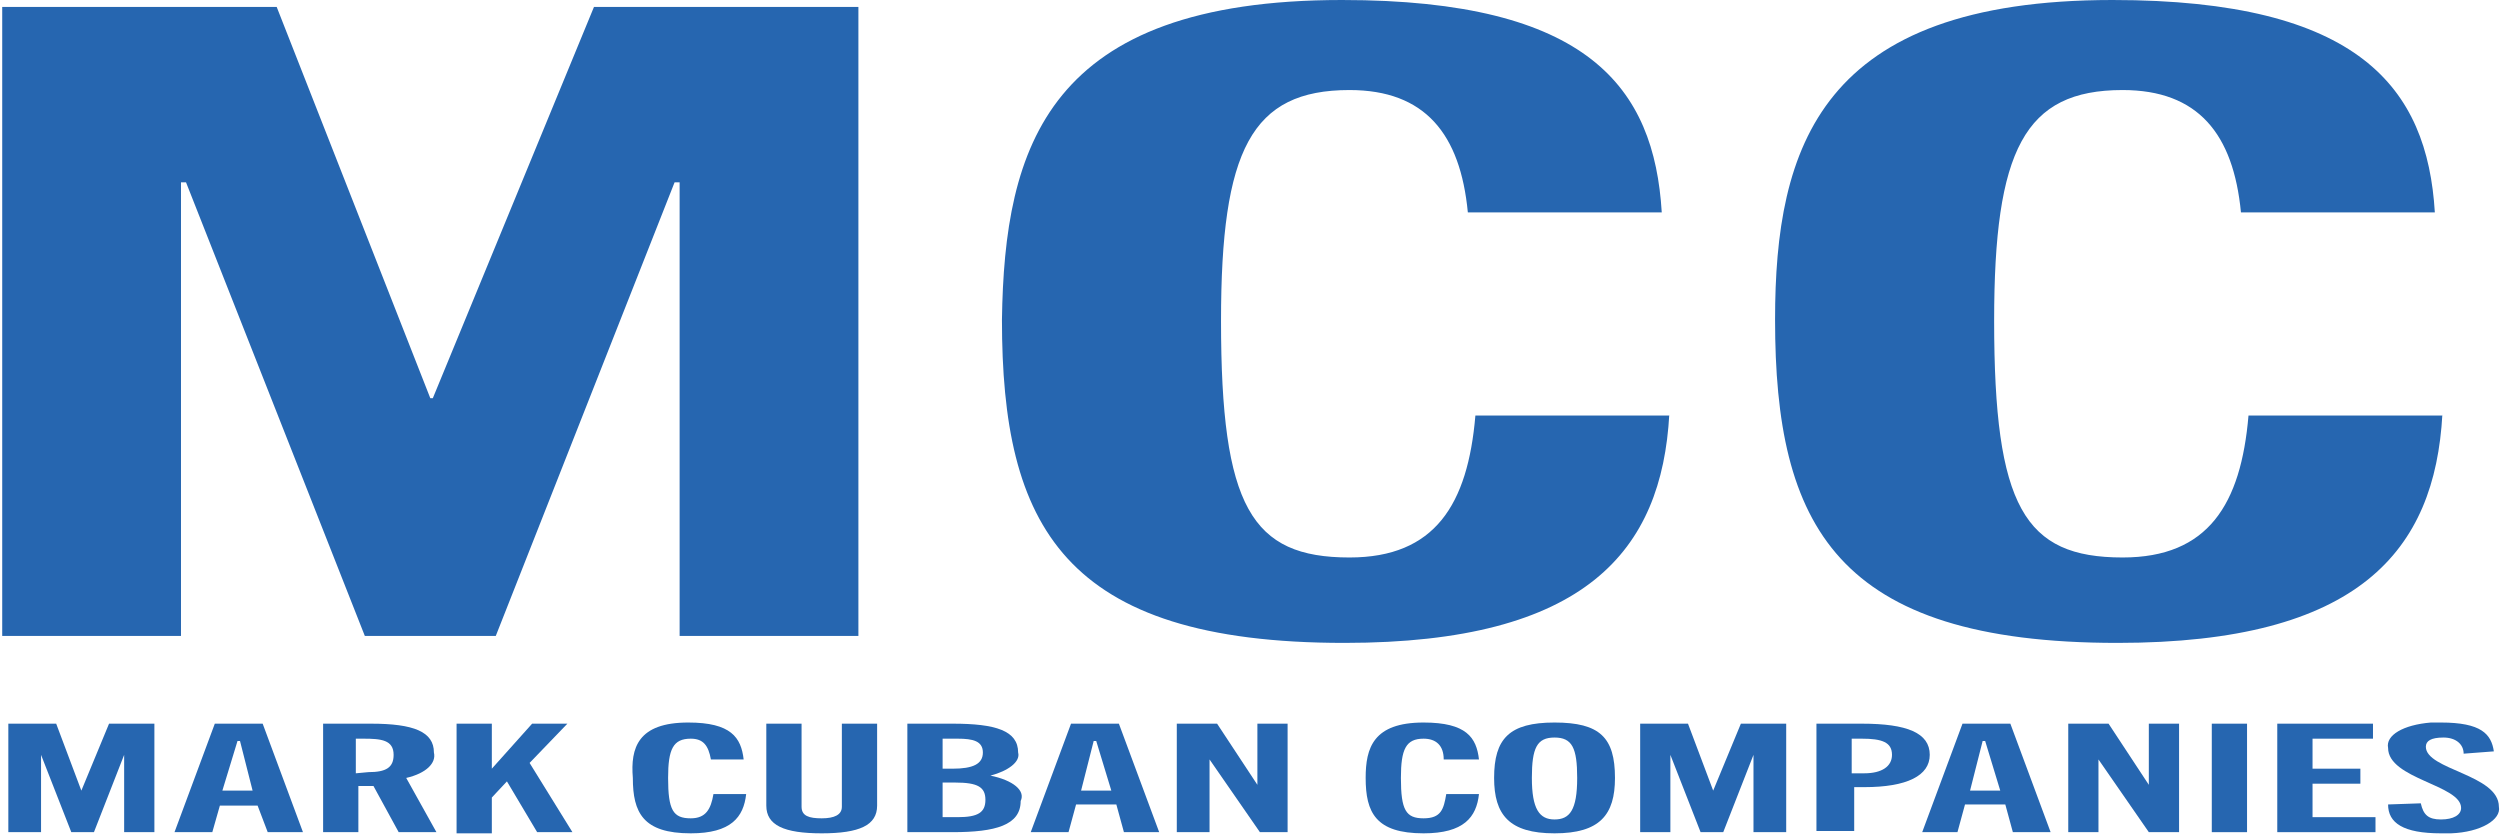
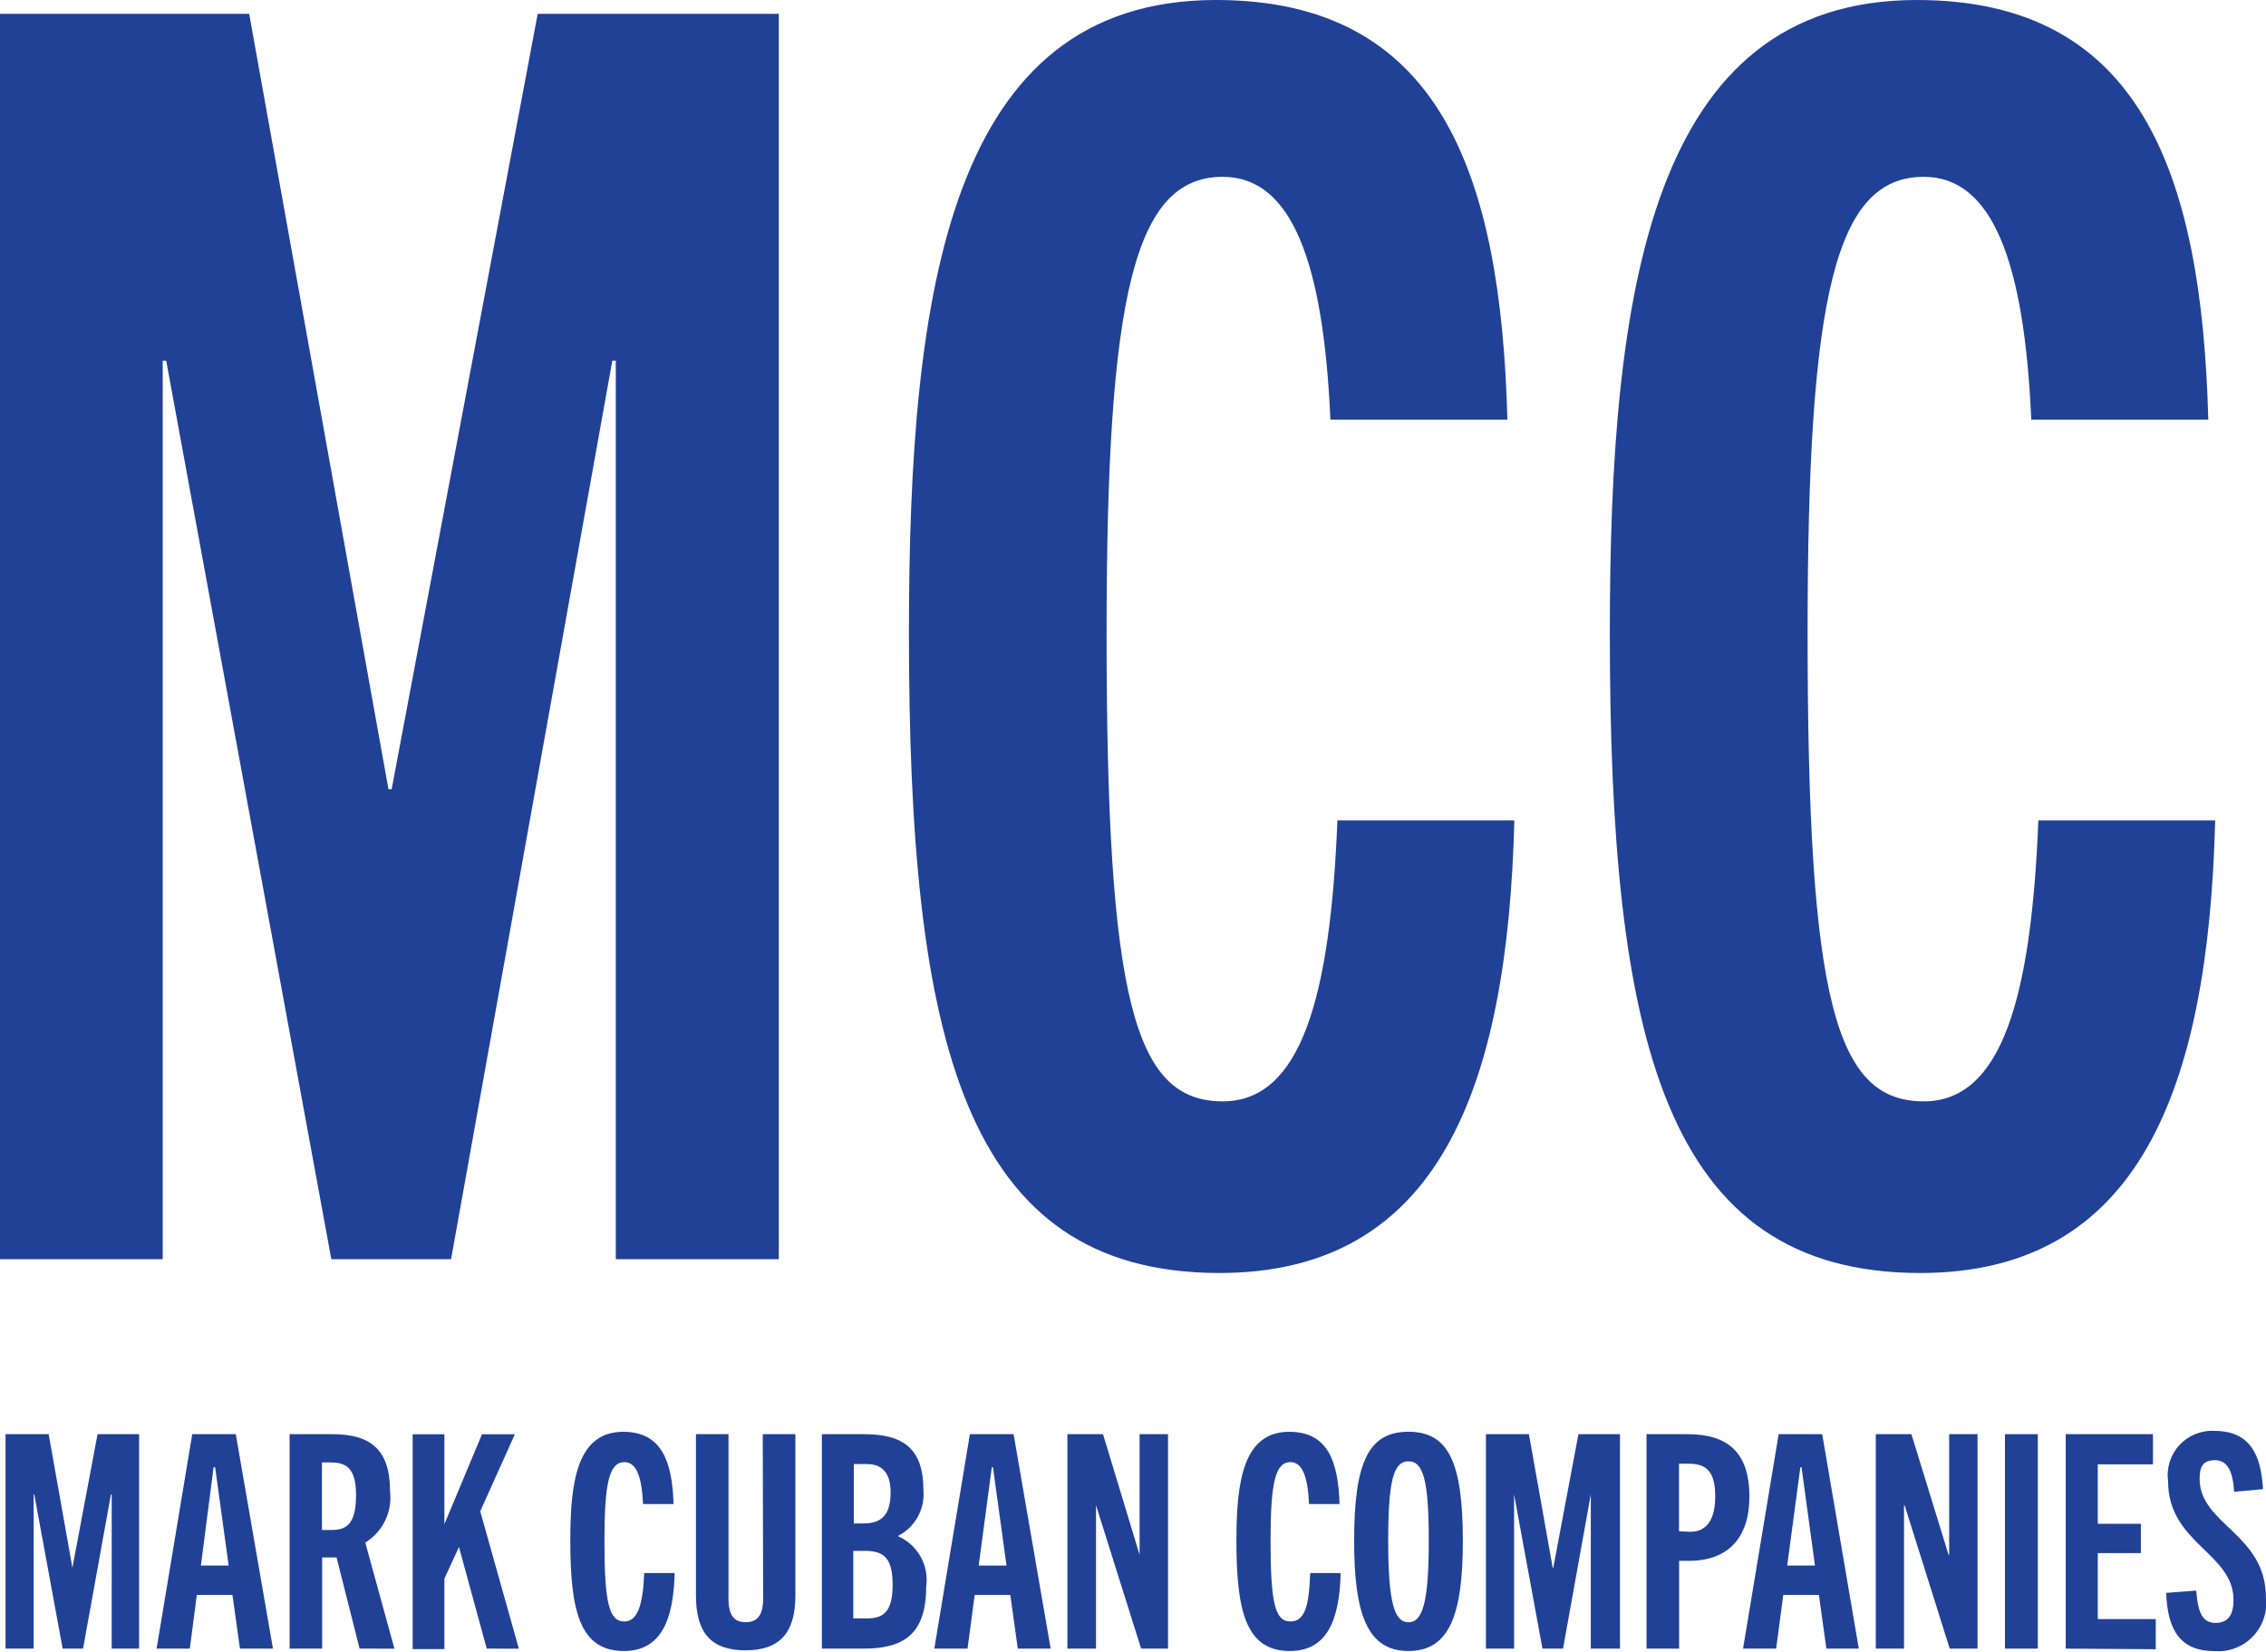
- <svg xmlns="http://www.w3.org/2000/svg" width="300" height="100" viewBox="0 0 300 100" version="1.1">
-   <g id="surface1">
-     <path style=" stroke:none;fill-rule:nonzero;fill:rgb(14.902%,40%,69.02%);fill-opacity:1;" d="M 81.555 76.316 L 81.555 21.883 L 80.949 21.883 L 59.492 76.316 L 43.781 76.316 L 22.324 21.883 L 21.719 21.883 L 21.719 76.316 L 0.266 76.316 L 0.266 0.832 L 33.203 0.832 L 51.637 47.785 L 51.938 47.785 L 71.277 0.832 L 103.008 0.832 L 103.008 76.316 Z M 81.555 76.316 " />
-     <path style=" stroke:none;fill-rule:nonzero;fill:rgb(14.902%,40%,69.02%);fill-opacity:1;" d="M 200.316 49.723 C 199.41 66.066 190.344 77.148 161.332 77.148 C 127.488 77.148 120.234 63.02 120.234 38.367 C 120.535 17.59 125.672 0 161.031 0 C 190.645 0 198.5 10.527 199.41 25.484 L 176.141 25.484 C 175.234 16.066 171.004 10.805 161.938 10.805 C 150.152 10.805 146.523 18.004 146.523 38.504 C 146.523 60.805 150.152 66.898 161.938 66.898 C 172.211 66.898 176.141 60.527 177.047 49.863 L 200.316 49.863 Z M 200.316 49.723 " />
-     <path style=" stroke:none;fill-rule:nonzero;fill:rgb(14.902%,40%,69.02%);fill-opacity:1;" d="M 293.086 49.723 C 292.18 66.066 283.113 77.148 254.105 77.148 C 220.258 77.148 213.008 63.02 213.008 38.367 C 213.008 17.59 218.445 0 253.5 0 C 283.113 0 291.273 10.527 292.18 25.484 L 268.914 25.484 C 268.004 16.066 263.773 10.805 254.711 10.805 C 242.922 10.805 239.297 18.004 239.297 38.504 C 239.297 60.805 242.922 66.898 254.711 66.898 C 264.984 66.898 268.914 60.527 269.82 49.863 L 293.086 49.863 Z M 293.086 49.723 " />
-     <path style=" stroke:none;fill-rule:nonzero;fill:rgb(14.902%,40%,69.02%);fill-opacity:1;" d="M 14.898 99.859 L 14.898 90.582 L 11.273 99.859 L 8.555 99.859 L 4.926 90.582 L 4.926 99.859 L 1 99.859 L 1 86.84 L 6.742 86.84 L 9.762 94.875 L 13.086 86.84 L 18.527 86.84 L 18.527 99.859 Z M 14.898 99.859 " />
-     <path style=" stroke:none;fill-rule:nonzero;fill:rgb(14.902%,40%,69.02%);fill-opacity:1;" d="M 32.125 99.859 L 30.914 96.676 L 26.383 96.676 L 25.477 99.859 L 20.941 99.859 L 25.777 86.84 L 31.52 86.84 L 36.355 99.859 Z M 26.684 94.875 L 30.312 94.875 L 28.801 88.918 L 28.5 88.918 Z M 26.684 94.875 " />
-     <path style=" stroke:none;fill-rule:nonzero;fill:rgb(14.902%,40%,69.02%);fill-opacity:1;" d="M 47.84 99.859 L 44.816 94.32 L 43.004 94.32 L 43.004 99.859 L 38.773 99.859 L 38.773 86.84 L 44.516 86.84 C 49.652 86.84 52.07 87.809 52.07 90.305 C 52.371 91.551 51.164 92.797 48.746 93.352 L 52.371 99.859 Z M 44.211 92.656 C 46.328 92.656 47.234 92.105 47.234 90.582 C 47.234 88.781 45.723 88.641 43.609 88.641 L 42.699 88.641 L 42.699 92.797 Z M 44.211 92.656 " />
-     <path style=" stroke:none;fill-rule:nonzero;fill:rgb(14.902%,40%,69.02%);fill-opacity:1;" d="M 64.457 99.859 L 60.832 93.766 L 59.02 95.703 L 59.02 100 L 54.789 100 L 54.789 86.84 L 59.02 86.84 L 59.02 92.242 L 63.855 86.84 L 68.086 86.84 L 63.551 91.551 L 68.691 99.859 Z M 64.457 99.859 " />
-     <path style=" stroke:none;fill-rule:nonzero;fill:rgb(14.902%,40%,69.02%);fill-opacity:1;" d="M 89.539 95.289 C 89.238 98.059 87.727 100 82.891 100 C 77.152 100 75.941 97.504 75.941 93.352 C 75.641 89.75 76.547 86.703 82.59 86.703 C 87.727 86.703 88.938 88.504 89.238 91.133 L 85.309 91.133 C 85.008 89.473 84.402 88.641 82.891 88.641 C 80.777 88.641 80.172 89.887 80.172 93.352 C 80.172 97.23 80.777 98.199 82.891 98.199 C 84.707 98.199 85.309 97.09 85.613 95.289 Z M 89.539 95.289 " />
-     <path style=" stroke:none;fill-rule:nonzero;fill:rgb(14.902%,40%,69.02%);fill-opacity:1;" d="M 101.023 86.84 L 105.254 86.84 L 105.254 96.676 C 105.254 99.027 103.141 100 98.605 100 C 94.074 100 91.957 99.027 91.957 96.676 L 91.957 86.84 L 96.188 86.84 L 96.188 96.812 C 96.188 97.922 97.094 98.199 98.605 98.199 C 100.117 98.199 101.023 97.781 101.023 96.812 Z M 101.023 86.84 " />
-     <path style=" stroke:none;fill-rule:nonzero;fill:rgb(14.902%,40%,69.02%);fill-opacity:1;" d="M 108.883 99.859 L 108.883 86.84 L 114.32 86.84 C 119.457 86.84 122.176 87.672 122.176 90.305 C 122.48 91.41 120.969 92.52 118.852 93.074 C 121.574 93.629 123.082 94.875 122.48 96.121 C 122.48 99.027 119.457 99.859 114.32 99.859 Z M 114.32 92.242 C 116.738 92.242 117.945 91.688 117.945 90.305 C 117.945 88.918 116.738 88.641 114.926 88.641 L 113.113 88.641 L 113.113 92.242 Z M 114.926 98.059 C 117.344 98.059 118.25 97.504 118.25 95.98 C 118.25 94.457 117.344 93.906 114.621 93.906 L 113.113 93.906 L 113.113 98.059 Z M 114.926 98.059 " />
-     <path style=" stroke:none;fill-rule:nonzero;fill:rgb(14.902%,40%,69.02%);fill-opacity:1;" d="M 134.871 99.859 L 133.961 96.535 L 129.129 96.535 L 128.223 99.859 L 123.688 99.859 L 128.523 86.84 L 134.266 86.84 L 139.102 99.859 Z M 129.73 94.875 L 133.359 94.875 L 131.547 88.918 L 131.242 88.918 Z M 129.73 94.875 " />
-     <path style=" stroke:none;fill-rule:nonzero;fill:rgb(14.902%,40%,69.02%);fill-opacity:1;" d="M 151.188 99.859 L 145.145 91.133 L 145.145 99.859 L 141.215 99.859 L 141.215 86.84 L 146.051 86.84 L 150.887 94.18 L 150.887 86.84 L 154.512 86.84 L 154.512 99.859 Z M 151.188 99.859 " />
-     <path style=" stroke:none;fill-rule:nonzero;fill:rgb(14.902%,40%,69.02%);fill-opacity:1;" d="M 177.477 95.289 C 177.176 98.059 175.664 100 170.828 100 C 165.09 100 163.879 97.504 163.879 93.352 C 163.879 89.75 164.785 86.703 170.828 86.703 C 175.969 86.703 177.176 88.504 177.477 91.133 L 173.246 91.133 C 173.246 89.473 172.34 88.641 170.828 88.641 C 168.715 88.641 168.109 89.887 168.109 93.352 C 168.109 97.23 168.715 98.199 170.828 98.199 C 172.945 98.199 173.246 97.09 173.551 95.289 Z M 177.477 95.289 " />
-     <path style=" stroke:none;fill-rule:nonzero;fill:rgb(14.902%,40%,69.02%);fill-opacity:1;" d="M 179.293 93.352 C 179.293 88.641 181.105 86.703 186.543 86.703 C 191.984 86.703 193.797 88.504 193.797 93.352 C 193.797 97.781 191.984 100 186.543 100 C 181.105 100 179.293 97.781 179.293 93.352 Z M 189.262 93.352 C 189.262 89.75 188.66 88.504 186.543 88.504 C 184.43 88.504 183.824 89.75 183.824 93.352 C 183.824 97.09 184.73 98.336 186.543 98.336 C 188.355 98.336 189.262 97.23 189.262 93.352 Z M 189.262 93.352 " />
-     <path style=" stroke:none;fill-rule:nonzero;fill:rgb(14.902%,40%,69.02%);fill-opacity:1;" d="M 210.418 99.859 L 210.418 90.582 L 206.789 99.859 L 204.07 99.859 L 200.445 90.582 L 200.445 99.859 L 196.82 99.859 L 196.82 86.84 L 202.559 86.84 L 205.582 94.875 L 208.906 86.84 L 214.344 86.84 L 214.344 99.859 Z M 210.418 99.859 " />
-     <path style=" stroke:none;fill-rule:nonzero;fill:rgb(14.902%,40%,69.02%);fill-opacity:1;" d="M 217.973 99.859 L 217.973 86.84 L 223.41 86.84 C 228.852 86.84 231.57 87.949 231.57 90.582 C 231.57 93.074 228.852 94.457 223.715 94.457 L 222.504 94.457 L 222.504 99.723 L 217.973 99.723 Z M 223.715 92.797 C 225.828 92.797 227.039 91.965 227.039 90.582 C 227.039 89.059 225.828 88.641 223.41 88.641 L 222.203 88.641 L 222.203 92.797 Z M 223.715 92.797 " />
-     <path style=" stroke:none;fill-rule:nonzero;fill:rgb(14.902%,40%,69.02%);fill-opacity:1;" d="M 241.543 99.859 L 240.637 96.535 L 235.801 96.535 L 234.895 99.859 L 230.664 99.859 L 235.5 86.84 L 241.242 86.84 L 246.074 99.859 Z M 236.406 94.875 L 240.031 94.875 L 238.219 88.918 L 237.918 88.918 Z M 236.406 94.875 " />
-     <path style=" stroke:none;fill-rule:nonzero;fill:rgb(14.902%,40%,69.02%);fill-opacity:1;" d="M 257.859 99.859 L 251.816 91.133 L 251.816 99.859 L 248.191 99.859 L 248.191 86.84 L 253.027 86.84 L 257.859 94.18 L 257.859 86.84 L 261.488 86.84 L 261.488 99.859 Z M 257.859 99.859 " />
-     <path style=" stroke:none;fill-rule:nonzero;fill:rgb(14.902%,40%,69.02%);fill-opacity:1;" d="M 265.414 99.859 L 265.414 86.84 L 269.645 86.84 L 269.645 99.859 Z M 265.414 99.859 " />
-     <path style=" stroke:none;fill-rule:nonzero;fill:rgb(14.902%,40%,69.02%);fill-opacity:1;" d="M 273.273 99.859 L 273.273 86.84 L 284.758 86.84 L 284.758 88.641 L 277.504 88.641 L 277.504 92.242 L 283.246 92.242 L 283.246 94.043 L 277.504 94.043 L 277.504 98.059 L 285.059 98.059 L 285.059 99.859 Z M 273.273 99.859 " />
-     <path style=" stroke:none;fill-rule:nonzero;fill:rgb(14.902%,40%,69.02%);fill-opacity:1;" d="M 295.637 90.441 C 295.637 89.332 294.727 88.504 293.219 88.504 C 291.707 88.504 291.102 88.918 291.102 89.609 C 291.102 92.383 299.867 92.934 299.867 96.812 C 300.168 98.336 297.75 99.859 294.125 100 C 293.82 100 293.219 100 292.914 100 C 288.383 100 286.57 98.754 286.57 96.535 L 290.496 96.398 C 290.801 97.781 291.402 98.336 292.914 98.336 C 294.426 98.336 295.332 97.781 295.332 96.953 C 295.332 94.18 286.57 93.488 286.57 89.75 C 286.266 88.227 288.383 86.98 291.707 86.703 C 292.008 86.703 292.312 86.703 292.914 86.703 C 297.75 86.703 298.957 88.086 299.262 90.164 Z M 295.637 90.441 " />
+ <svg xmlns="http://www.w3.org/2000/svg" id="Layer_1-2" data-name="Layer 1-2" width="99.115" height="72.236" viewBox="0 0 99.115 72.236">
+   <g id="Group_138" data-name="Group 138">
+     <path id="Path_425" data-name="Path 425" d="M-325.745,455.228v-39.31h-.152l-7.053,39.31h-5.238l-7.223-39.31h-.152v39.31h-7.118V400.745h10.9l6.092,33.92h.14l6.388-33.92h10.546v54.483Z" transform="translate(352.68 -400.139)" fill="#214197" />
+     <path id="Path_426" data-name="Path 426" d="M-309.154,436.378c-.3,11.761-3.337,19.8-12.9,19.8-11.227,0-13.581-10.239-13.581-28,0-14.945,1.744-27.693,13.429-27.693,9.788,0,12.463,7.587,12.748,18.362H-317.2c-.3-6.829-1.667-10.626-4.706-10.626-3.869,0-5.084,5.161-5.084,19.957,0,16.1,1.215,20.491,5.084,20.491,3.417,0,4.706-4.555,5.012-12.291Z" transform="translate(375.392 -400.485)" fill="#214197" />
+     <path id="Path_427" data-name="Path 427" d="M-296.01,436.378c-.3,11.761-3.34,19.8-12.9,19.8-11.227,0-13.578-10.239-13.578-28,0-14.945,1.766-27.693,13.427-27.693,9.788,0,12.463,7.587,12.75,18.362h-7.743c-.3-6.829-1.667-10.626-4.7-10.626-3.869,0-5.084,5.161-5.084,19.957,0,16.1,1.215,20.491,5.084,20.491,3.417,0,4.7-4.555,5.01-12.291Z" transform="translate(392.902 -400.485)" fill="#214197" />
+   </g>
+   <g id="Group_139" data-name="Group 139" transform="translate(0.243 62.599)">
+     <path id="Path_428" data-name="Path 428" d="M-347.933,436.771v-6.749h-.033l-1.22,6.749h-.893l-1.241-6.749h-.026v6.749h-1.231v-9.382h1.887l1.038,5.842h0l1.1-5.842h1.817v9.382Z" transform="translate(352.576 -427.243)" fill="#214197" />
+     <path id="Path_429" data-name="Path 429" d="M-346.1,436.771l-.329-2.351h-1.558l-.306,2.351h-1.453l1.558-9.382h1.905l1.626,9.382Zm-1.709-3.634h1.215l-.592-4.3h-.068Z" transform="translate(356.353 -427.243)" fill="#214197" />
+     <path id="Path_430" data-name="Path 430" d="M-344.188,436.771l-1.008-3.988h-.63v3.988h-1.423v-9.382h1.87c1.661,0,2.523.665,2.523,2.5a2.314,2.314,0,0,1-1.084,2.243l1.276,4.641Zm-1.194-5.192c.707,0,1.038-.38,1.038-1.528,0-1.292-.52-1.427-1.178-1.427h-.313v2.955Z" transform="translate(359.674 -427.243)" fill="#214197" />
+     <path id="Path_431" data-name="Path 431" d="M-341.7,436.771l-1.215-4.445-.637,1.383v3.083h-1.388v-9.4h1.388v3.932h0l1.644-3.932h1.439l-1.516,3.37,1.689,6.012Z" transform="translate(362.747 -427.243)" fill="#214197" />
+     <path id="Path_432" data-name="Path 432" d="M-337.42,433.522c-.051,2.024-.576,3.412-2.223,3.412-1.931,0-2.342-1.766-2.342-4.825,0-2.6.3-4.765,2.316-4.765,1.681,0,2.146,1.3,2.2,3.16h-1.334c-.054-1.178-.287-1.833-.812-1.833-.665,0-.877.893-.877,3.438,0,2.773.212,3.533.877,3.533.588,0,.812-.786.863-2.12Z" transform="translate(366.687 -427.302)" fill="#214197" />
+     <path id="Path_433" data-name="Path 433" d="M-336.706,427.388h1.427v7.057c0,1.656-.7,2.4-2.185,2.4s-2.164-.749-2.164-2.4v-7.057h1.423v7.188c0,.784.275,1.038.758,1.038s.758-.275.758-1.038Z" transform="translate(369.826 -427.243)" fill="#214197" />
+     <path id="Path_434" data-name="Path 434" d="M-337.266,436.771v-9.382h1.842c1.735,0,2.6.639,2.6,2.456a2.044,2.044,0,0,1-1.1,1.989v.026a2.082,2.082,0,0,1,1.22,2.206c0,2.12-1.038,2.705-2.747,2.705Zm1.842-5.478c.821,0,1.164-.441,1.164-1.355s-.42-1.241-1.038-1.241h-.571v2.6Zm.142,4.156c.758,0,1.11-.354,1.11-1.465s-.327-1.49-1.2-1.49h-.52v2.955Z" transform="translate(372.972 -427.243)" fill="#214197" />
+     <path id="Path_435" data-name="Path 435" d="M-331.507,436.771l-.327-2.351h-1.558l-.313,2.351h-1.453l1.556-9.382h1.912l1.621,9.382Zm-1.71-3.634H-332l-.592-4.3h-.051Z" transform="translate(375.782 -427.243)" fill="#214197" />
+     <path id="Path_436" data-name="Path 436" d="M-329.436,436.771l-1.973-6.271h0v6.271h-1.252v-9.382h1.558l1.6,5.28h0v-5.28h1.243v9.382Z" transform="translate(379.106 -427.243)" fill="#214197" />
+     <path id="Path_437" data-name="Path 437" d="M-324.932,433.522c-.051,2.024-.576,3.412-2.223,3.412-1.931,0-2.337-1.766-2.337-4.825,0-2.6.3-4.765,2.311-4.765,1.689,0,2.143,1.3,2.2,3.16h-1.334c-.054-1.178-.287-1.833-.812-1.833-.665,0-.872.893-.872,3.438,0,2.773.207,3.533.872,3.533s.812-.786.863-2.12Z" transform="translate(383.33 -427.302)" fill="#214197" />
+     <path id="Path_438" data-name="Path 438" d="M-327.284,432.126c0-3.454.627-4.783,2.376-4.783s2.379,1.329,2.379,4.783c0,3.214-.585,4.809-2.379,4.809S-327.284,435.326-327.284,432.126Zm3.265,0c0-2.638-.233-3.489-.889-3.489s-.886.851-.886,3.489c0,2.743.285,3.552.886,3.552S-324.019,434.869-324.019,432.126Z" transform="translate(386.271 -427.303)" fill="#214197" />
+     <path id="Path_439" data-name="Path 439" d="M-320.226,436.771v-6.749h0l-1.215,6.749h-.9l-1.241-6.749h0v6.749h-1.231v-9.382h1.88l1.04,5.842h.026l1.1-5.842h1.817v9.382Z" transform="translate(389.565 -427.243)" fill="#214197" />
+     <path id="Path_440" data-name="Path 440" d="M-321.8,436.771v-9.382h1.8c1.777,0,2.7.821,2.7,2.731,0,1.817-.945,2.81-2.645,2.81h-.429v3.841Zm1.905-5.11c.746,0,1.1-.56,1.1-1.556,0-1.1-.406-1.425-1.155-1.425h-.429v2.955Z" transform="translate(393.576 -427.243)" fill="#214197" />
+     <path id="Path_441" data-name="Path 441" d="M-316.345,436.771l-.327-2.351h-1.558l-.312,2.351h-1.448l1.558-9.382h1.905l1.6,9.382Zm-1.714-3.634h1.215l-.588-4.3h-.051Z" transform="translate(395.988 -427.243)" fill="#214197" />
+     <path id="Path_442" data-name="Path 442" d="M-314.266,436.771l-1.973-6.271h-.026v6.271H-317.5v-9.382h1.558l1.626,5.28h.026v-5.28h1.241v9.382Z" transform="translate(399.304 -427.243)" fill="#214197" />
+     <path id="Path_443" data-name="Path 443" d="M-315.078,436.771v-9.382h1.437v9.382Z" transform="translate(402.532 -427.243)" fill="#214197" />
+     <path id="Path_444" data-name="Path 444" d="M-313.938,436.771v-9.382h3.816v1.32h-2.414v2.6h1.885v1.283h-1.885v2.887H-310v1.318Z" transform="translate(404.05 -427.243)" fill="#214197" />
+     <path id="Path_445" data-name="Path 445" d="M-309.086,429.994c-.042-.826-.266-1.385-.826-1.385s-.681.31-.681.819c0,2,2.9,2.4,2.9,5.194a2.1,2.1,0,0,1-2.223,2.342c-1.5,0-2.078-.877-2.141-2.549l1.315-.1c.077.982.275,1.413.847,1.413s.784-.38.784-1.008c0-2.05-2.862-2.468-2.862-5.192a1.938,1.938,0,0,1,2.024-2.2c1.558,0,2.041,1.038,2.129,2.549Z" transform="translate(406.562 -427.326)" fill="#214197" />
  </g>
</svg>
